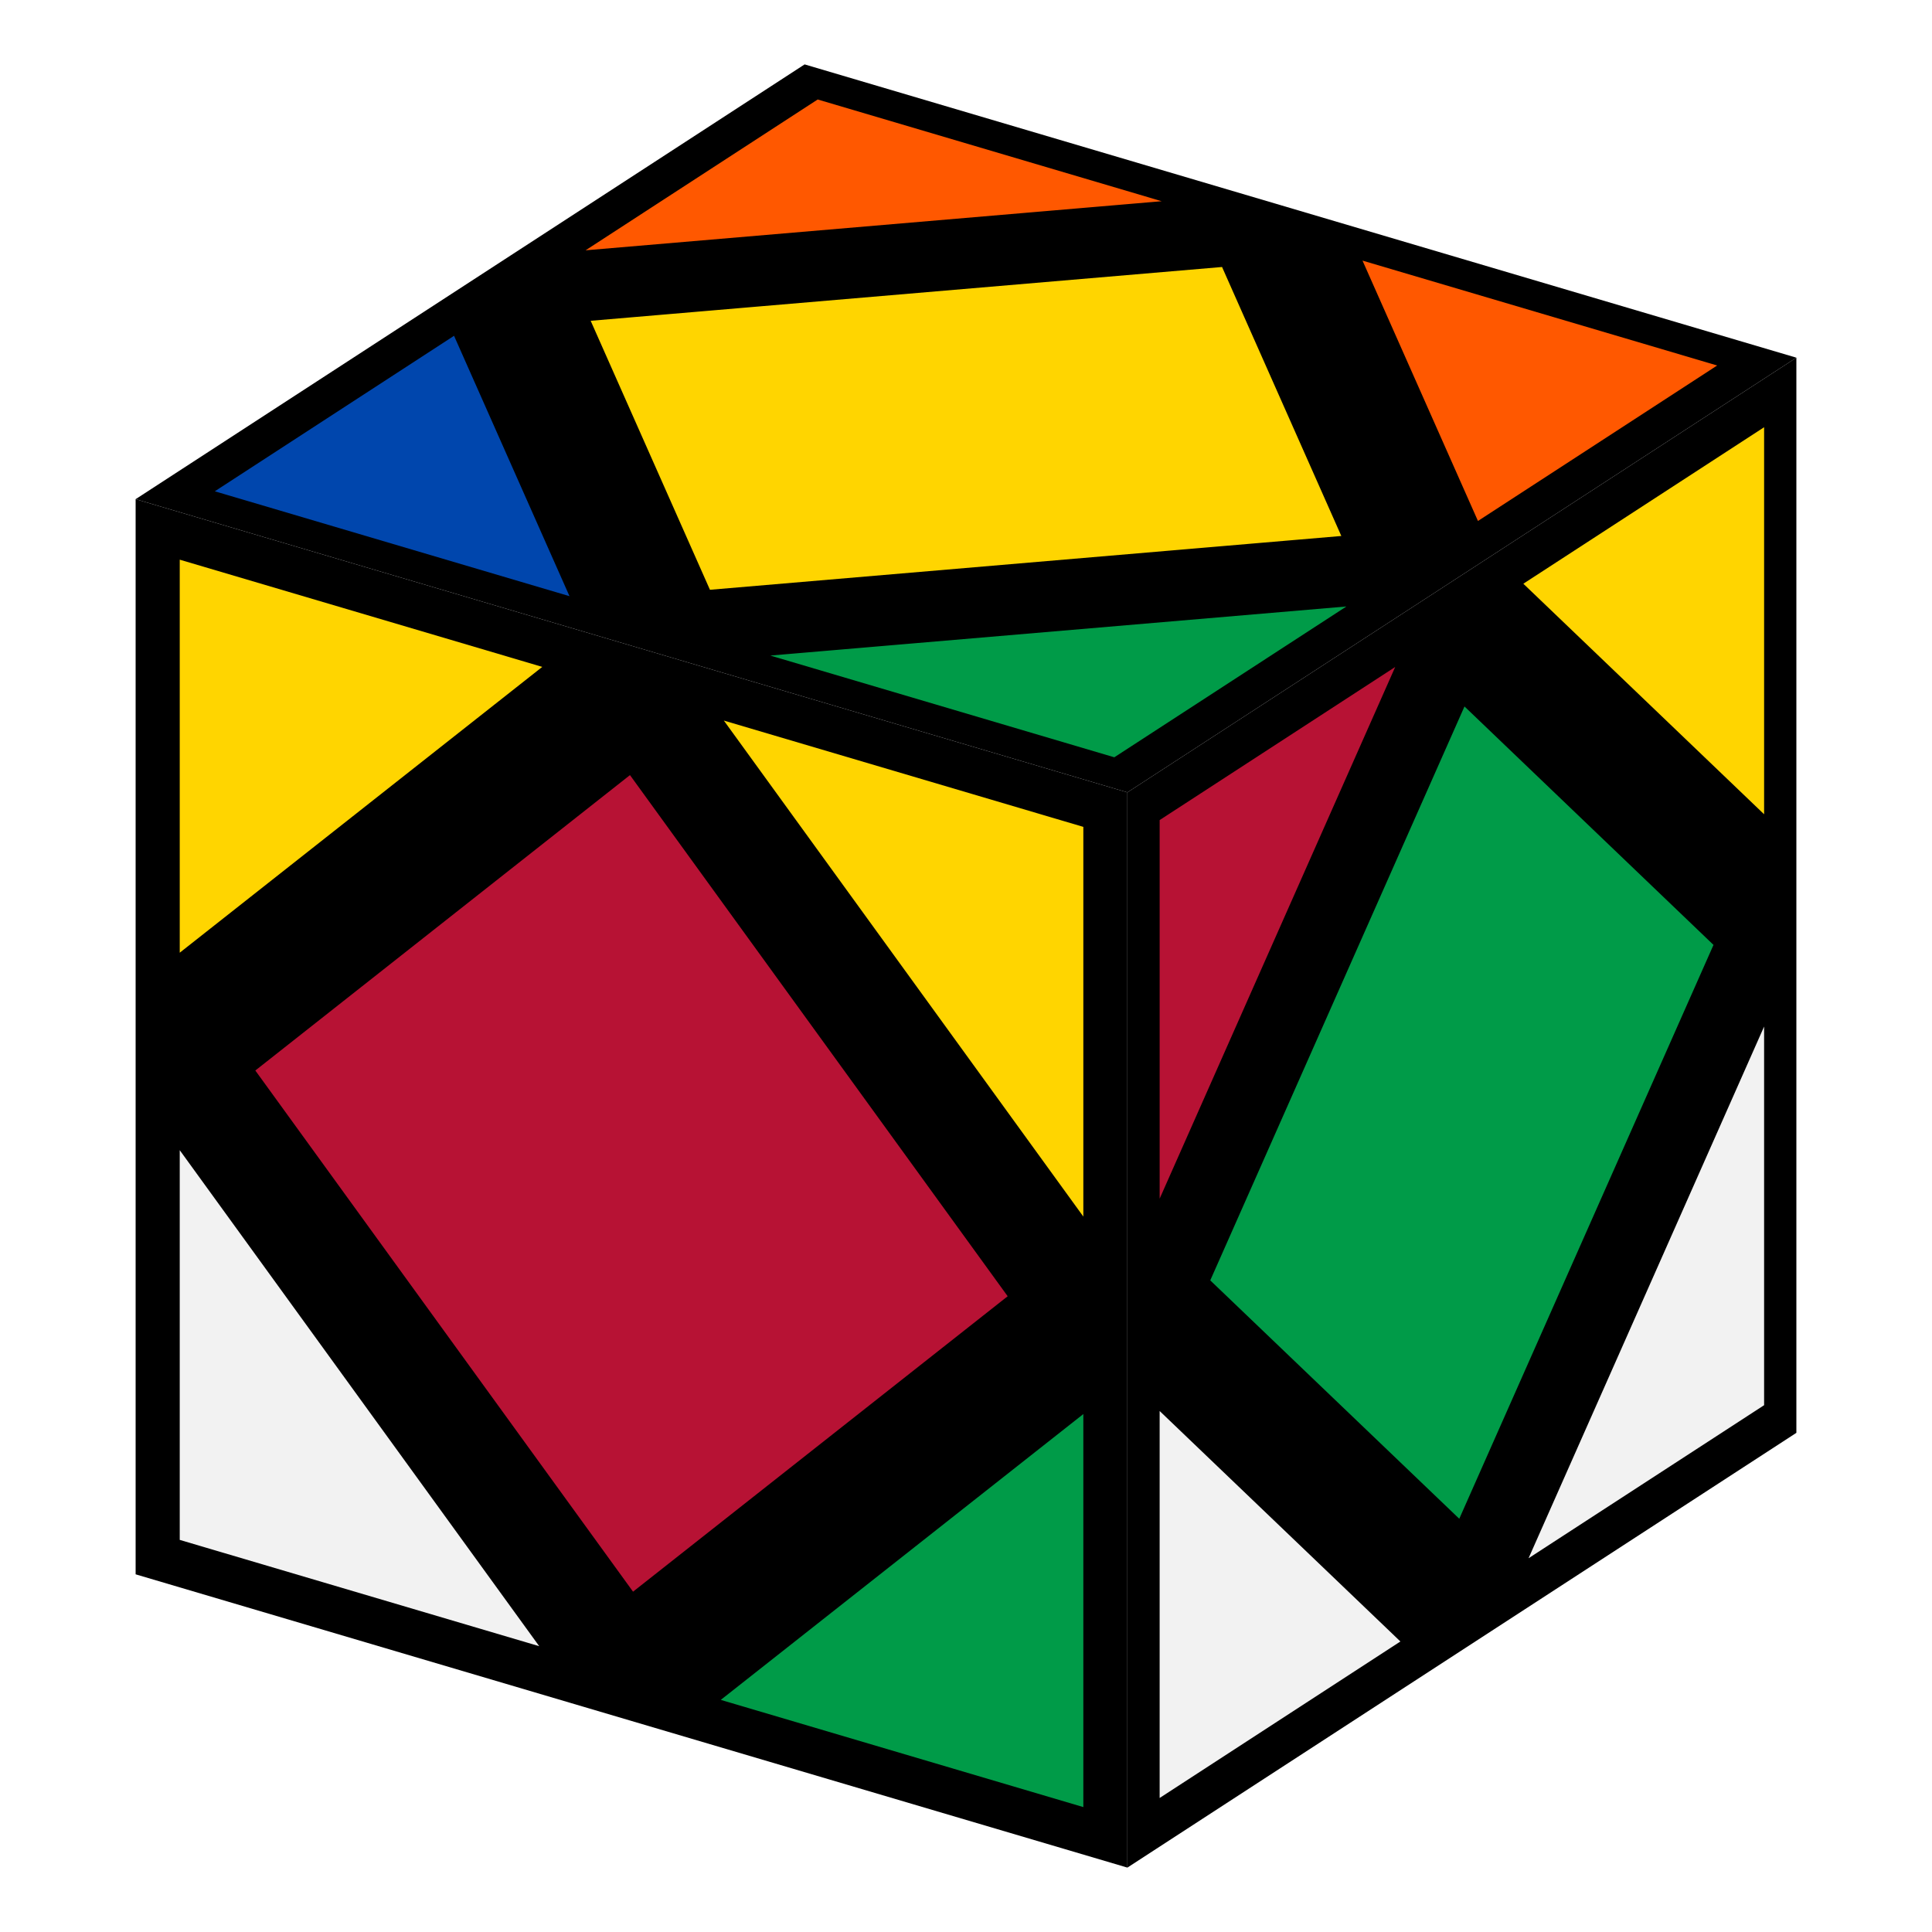
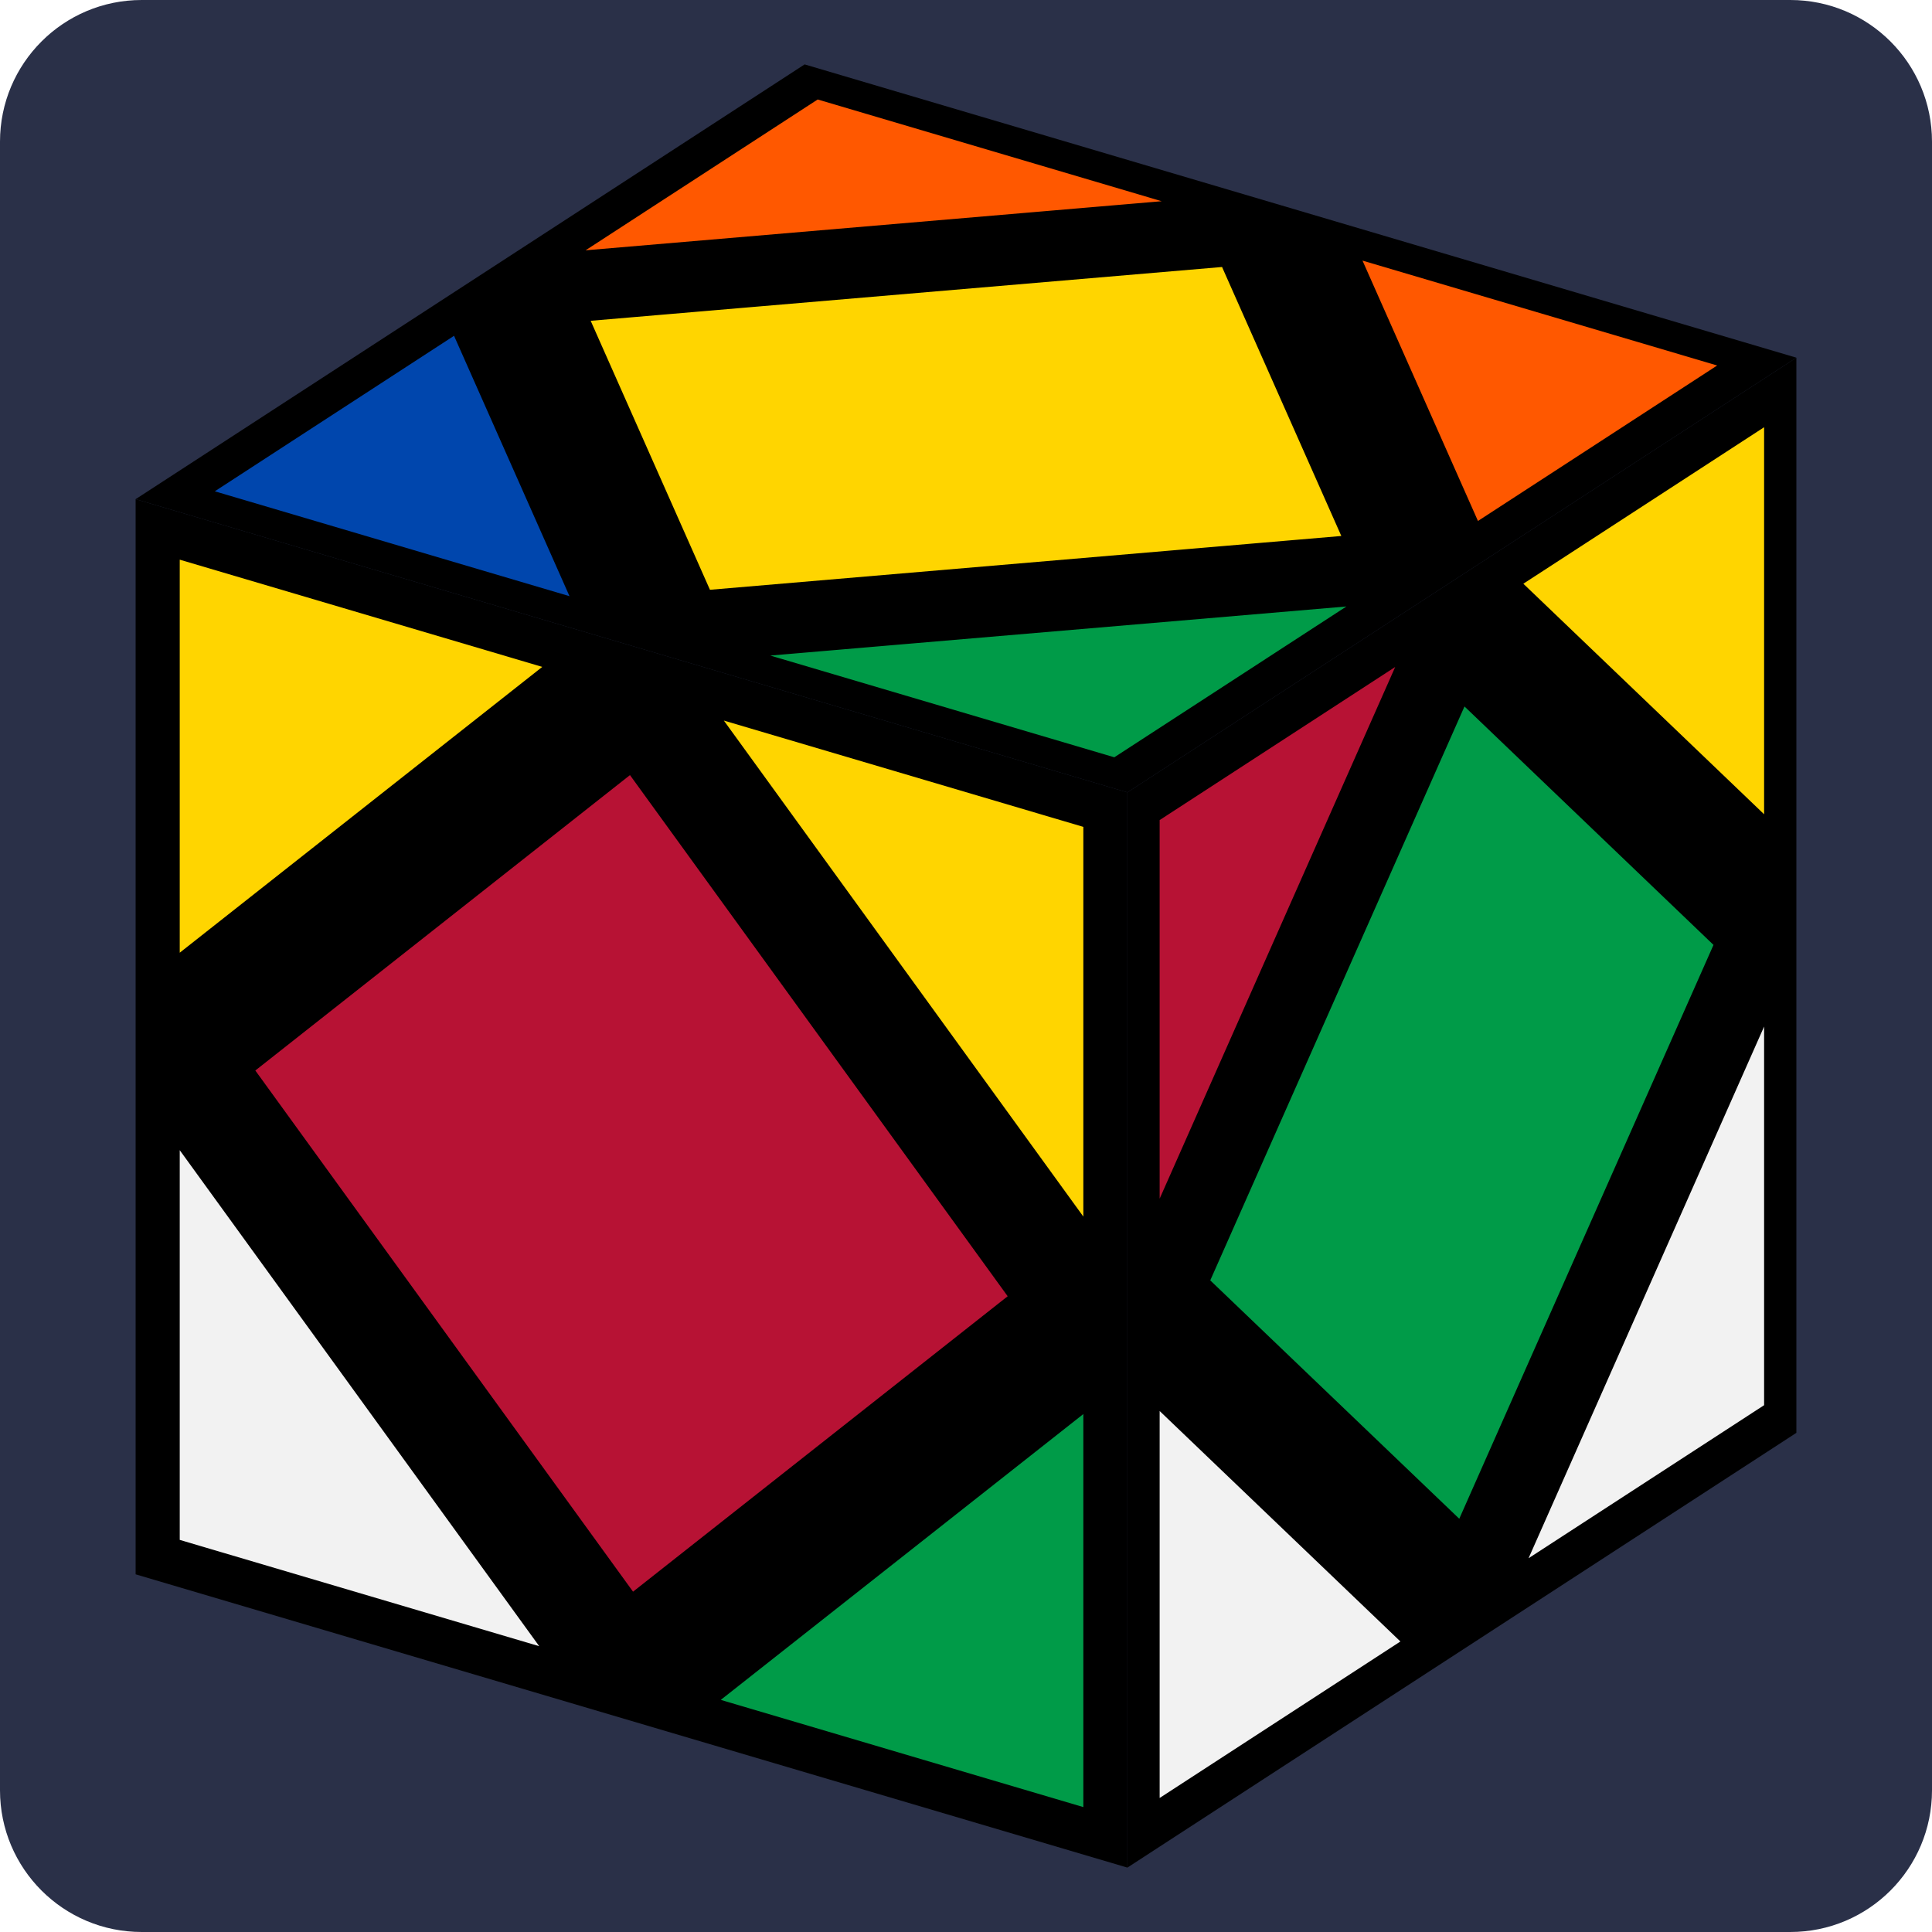
<svg xmlns="http://www.w3.org/2000/svg" viewBox="0 0 300 300" role="img" aria-label="Sarah Adv · Hedge y Sledge y' Hedge y Sledge case, Skewb">
+   <rect x="0" y="0" width="300" height="300" rx="22" fill="#2a3048" />
  <path d="M278.94 55.54L175.06 123.04L21.06 77.51L124.94 10.00Z" fill="#000000" />
  <path d="M175.06 290.00L175.06 123.04L21.06 77.51L21.06 244.46Z" fill="#000000" />
  <path d="M175.06 290.00L175.06 123.04L278.94 55.54L278.94 222.49Z" fill="#000000" />
  <path d="M126.78 14.14L86.26 40.47L186.83 31.90Z" fill="#ff5800" stroke="#000000" stroke-width="2.4" stroke-linejoin="round" />
  <path d="M275.13 218.85L275.13 153.73L234.62 245.17Z" fill="#f2f2f2" stroke="#000000" stroke-width="2.4" stroke-linejoin="round" />
  <path d="M26.71 240.01L86.77 257.77L26.71 174.90Z" fill="#f2f2f2" stroke="#000000" stroke-width="2.4" stroke-linejoin="round" />
  <path d="M269.48 56.34L228.97 82.67L209.42 38.58Z" fill="#ff5800" stroke="#000000" stroke-width="2.4" stroke-linejoin="round" />
  <path d="M275.13 64.13L234.62 90.46L275.13 129.25Z" fill="#ffd500" stroke="#000000" stroke-width="2.4" stroke-linejoin="round" />
  <path d="M210.06 84.28L109.49 92.85L89.94 48.76L190.51 40.19Z" fill="#ffd500" stroke="#000000" stroke-width="2.4" stroke-linejoin="round" />
  <path d="M186.49 199.10L227.00 107.65L267.51 146.44L227.00 237.88Z" fill="#009b48" stroke="#000000" stroke-width="2.4" stroke-linejoin="round" />
  <path d="M30.52 76.70L90.58 94.46L71.03 50.37Z" fill="#0046ad" stroke="#000000" stroke-width="2.4" stroke-linejoin="round" />
  <path d="M26.71 85.30L86.77 103.06L26.71 150.41Z" fill="#ffd500" stroke="#000000" stroke-width="2.4" stroke-linejoin="round" />
  <path d="M178.87 281.40L178.87 216.29L219.38 255.07Z" fill="#f2f2f2" stroke="#000000" stroke-width="2.4" stroke-linejoin="round" />
  <path d="M158.12 201.51L98.06 118.64L38.00 166.00L98.06 248.87Z" fill="#b71234" stroke="#000000" stroke-width="2.4" stroke-linejoin="round" />
  <path d="M169.42 282.21L169.42 217.10L109.36 264.45Z" fill="#009b48" stroke="#000000" stroke-width="2.4" stroke-linejoin="round" />
  <path d="M173.22 118.90L113.17 101.14L213.74 92.57Z" fill="#009b48" stroke="#000000" stroke-width="2.4" stroke-linejoin="round" />
  <path d="M178.87 126.69L219.38 100.36L178.87 191.80Z" fill="#b71234" stroke="#000000" stroke-width="2.4" stroke-linejoin="round" />
  <path d="M169.42 127.50L169.42 192.61L109.36 109.74Z" fill="#ffd500" stroke="#000000" stroke-width="2.4" stroke-linejoin="round" />
</svg>
